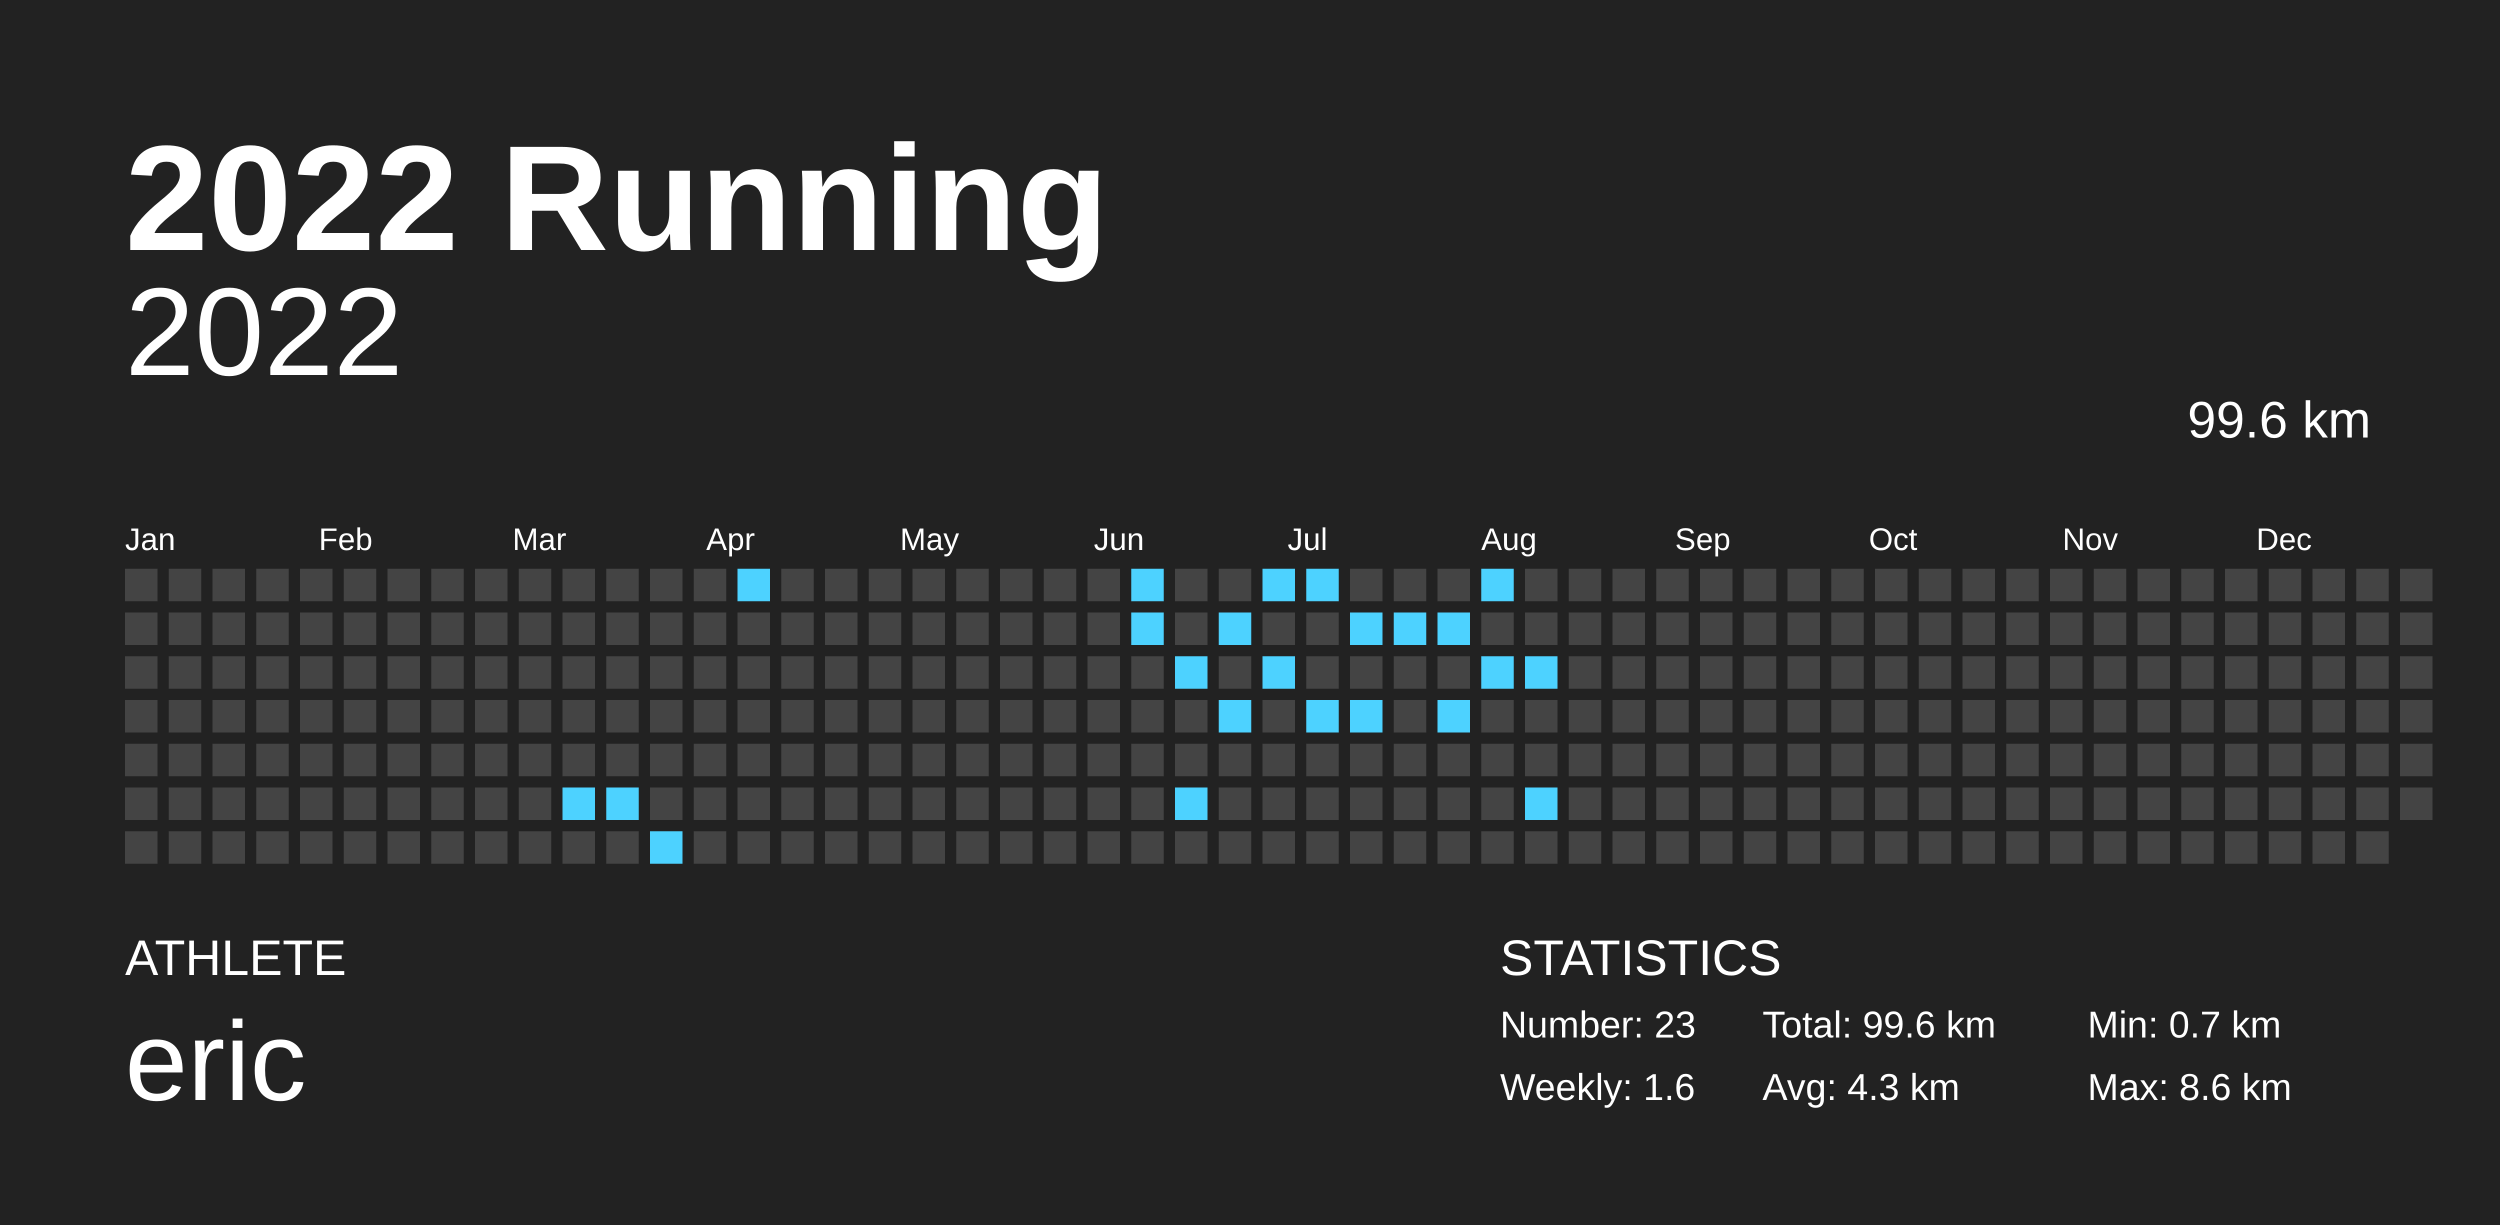
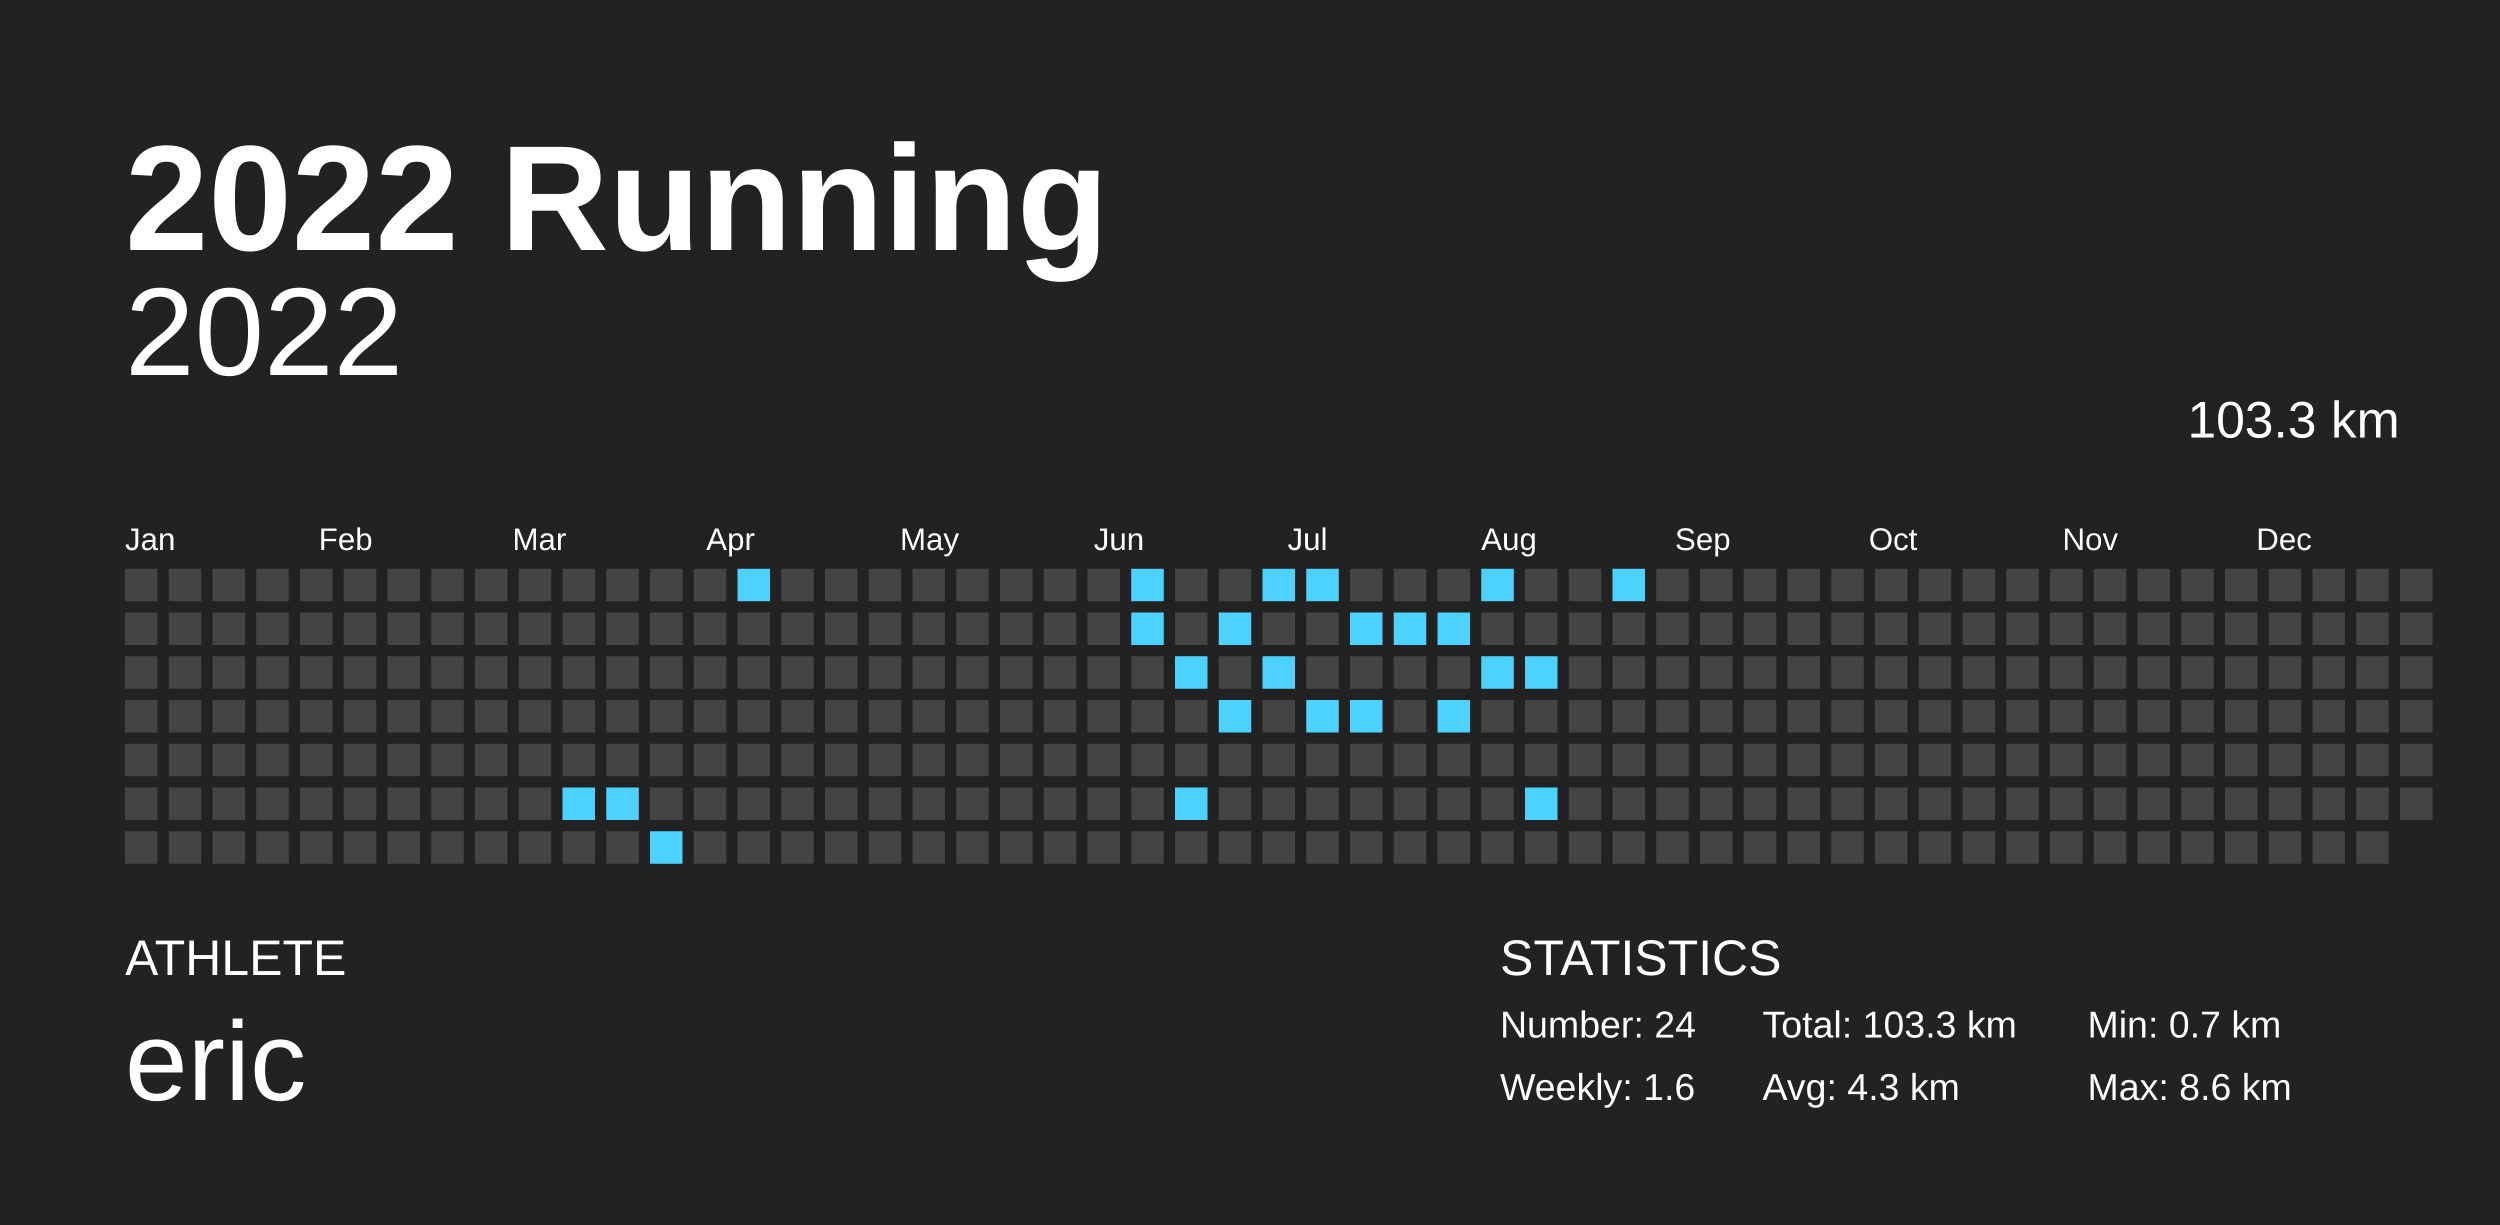
<svg xmlns="http://www.w3.org/2000/svg" baseProfile="full" height="98mm" version="1.1" viewBox="0,0,200,98" width="200mm">
  <defs />
  <rect fill="#222222" height="98" width="200" x="0" y="0" />
  <text fill="#FFFFFF" style="font-size:12px; font-family:Arial; font-weight:bold;" x="10" y="20">2022 Running</text>
  <text fill="#FFFFFF" style="font-size:4px; font-family:Arial" x="10" y="78">ATHLETE</text>
  <text fill="#FFFFFF" style="font-size:9px; font-family:Arial" x="10" y="88">eric</text>
  <text fill="#FFFFFF" style="font-size:4px; font-family:Arial" x="120" y="78">STATISTICS</text>
-   <text fill="#FFFFFF" style="font-size:3px; font-family:Arial" x="120" y="83">Number: 23</text>
+   <text fill="#FFFFFF" style="font-size:3px; font-family:Arial" x="120" y="83">Number: 24</text>
  <text fill="#FFFFFF" style="font-size:3px; font-family:Arial" x="120" y="88">Weekly: 1.6</text>
-   <text fill="#FFFFFF" style="font-size:3px; font-family:Arial" x="141" y="83">Total: 99.6 km</text>
+   <text fill="#FFFFFF" style="font-size:3px; font-family:Arial" x="141" y="83">Total: 103.3 km</text>
  <text fill="#FFFFFF" style="font-size:3px; font-family:Arial" x="141" y="88">Avg: 4.3 km</text>
  <text fill="#FFFFFF" style="font-size:3px; font-family:Arial" x="167" y="83">Min: 0.7 km</text>
  <text fill="#FFFFFF" style="font-size:3px; font-family:Arial" x="167" y="88">Max: 8.6 km</text>
  <text alignment-baseline="hanging" fill="#FFFFFF" style="font-size:10.0px; font-family:Arial;" x="10" y="30">2022</text>
-   <text alignment-baseline="hanging" fill="#FFFFFF" style="font-size:4.125px; font-family:Arial;" x="175" y="35">99.6 km</text>
+   <text alignment-baseline="hanging" fill="#FFFFFF" style="font-size:4.125px; font-family:Arial;" x="175" y="35">103.3 km</text>
  <text fill="#FFFFFF" style="font-size:2.5px; font-family:Arial" x="10.0" y="44">Jan</text>
  <text fill="#FFFFFF" style="font-size:2.5px; font-family:Arial" x="25.5" y="44">Feb</text>
  <text fill="#FFFFFF" style="font-size:2.5px; font-family:Arial" x="41.0" y="44">Mar</text>
  <text fill="#FFFFFF" style="font-size:2.5px; font-family:Arial" x="56.5" y="44">Apr</text>
  <text fill="#FFFFFF" style="font-size:2.5px; font-family:Arial" x="72.0" y="44">May</text>
  <text fill="#FFFFFF" style="font-size:2.5px; font-family:Arial" x="87.5" y="44">Jun</text>
  <text fill="#FFFFFF" style="font-size:2.5px; font-family:Arial" x="103.0" y="44">Jul</text>
  <text fill="#FFFFFF" style="font-size:2.5px; font-family:Arial" x="118.5" y="44">Aug</text>
  <text fill="#FFFFFF" style="font-size:2.5px; font-family:Arial" x="134.0" y="44">Sep</text>
  <text fill="#FFFFFF" style="font-size:2.5px; font-family:Arial" x="149.5" y="44">Oct</text>
  <text fill="#FFFFFF" style="font-size:2.5px; font-family:Arial" x="165.0" y="44">Nov</text>
  <text fill="#FFFFFF" style="font-size:2.5px; font-family:Arial" x="180.5" y="44">Dec</text>
  <rect fill="#444444" height="2.6" width="2.6" x="10.0" y="45.5" />
  <rect fill="#444444" height="2.6" width="2.6" x="10.0" y="49.0" />
  <rect fill="#444444" height="2.6" width="2.6" x="10.0" y="52.5" />
  <rect fill="#444444" height="2.6" width="2.6" x="10.0" y="56.0" />
  <rect fill="#444444" height="2.6" width="2.6" x="10.0" y="59.5" />
  <rect fill="#444444" height="2.6" width="2.6" x="10.0" y="63.0" />
  <rect fill="#444444" height="2.6" width="2.6" x="10.0" y="66.5" />
  <rect fill="#444444" height="2.6" width="2.6" x="13.5" y="45.5" />
  <rect fill="#444444" height="2.6" width="2.6" x="13.5" y="49.0" />
  <rect fill="#444444" height="2.6" width="2.6" x="13.5" y="52.5" />
  <rect fill="#444444" height="2.6" width="2.6" x="13.5" y="56.0" />
  <rect fill="#444444" height="2.6" width="2.6" x="13.5" y="59.5" />
  <rect fill="#444444" height="2.6" width="2.6" x="13.5" y="63.0" />
  <rect fill="#444444" height="2.6" width="2.6" x="13.5" y="66.5" />
  <rect fill="#444444" height="2.6" width="2.6" x="17.0" y="45.5" />
  <rect fill="#444444" height="2.6" width="2.6" x="17.0" y="49.0" />
  <rect fill="#444444" height="2.6" width="2.6" x="17.0" y="52.5" />
  <rect fill="#444444" height="2.6" width="2.6" x="17.0" y="56.0" />
  <rect fill="#444444" height="2.6" width="2.6" x="17.0" y="59.5" />
  <rect fill="#444444" height="2.6" width="2.6" x="17.0" y="63.0" />
  <rect fill="#444444" height="2.6" width="2.6" x="17.0" y="66.5" />
  <rect fill="#444444" height="2.6" width="2.6" x="20.5" y="45.5" />
  <rect fill="#444444" height="2.6" width="2.6" x="20.5" y="49.0" />
  <rect fill="#444444" height="2.6" width="2.6" x="20.5" y="52.5" />
  <rect fill="#444444" height="2.6" width="2.6" x="20.5" y="56.0" />
  <rect fill="#444444" height="2.6" width="2.6" x="20.5" y="59.5" />
  <rect fill="#444444" height="2.6" width="2.6" x="20.5" y="63.0" />
  <rect fill="#444444" height="2.6" width="2.6" x="20.5" y="66.5" />
  <rect fill="#444444" height="2.6" width="2.6" x="24.0" y="45.5" />
  <rect fill="#444444" height="2.6" width="2.6" x="24.0" y="49.0" />
  <rect fill="#444444" height="2.6" width="2.6" x="24.0" y="52.5" />
  <rect fill="#444444" height="2.6" width="2.6" x="24.0" y="56.0" />
  <rect fill="#444444" height="2.6" width="2.6" x="24.0" y="59.5" />
  <rect fill="#444444" height="2.6" width="2.6" x="24.0" y="63.0" />
  <rect fill="#444444" height="2.6" width="2.6" x="24.0" y="66.5" />
  <rect fill="#444444" height="2.6" width="2.6" x="27.5" y="45.5" />
  <rect fill="#444444" height="2.6" width="2.6" x="27.5" y="49.0" />
  <rect fill="#444444" height="2.6" width="2.6" x="27.5" y="52.5" />
  <rect fill="#444444" height="2.6" width="2.6" x="27.5" y="56.0" />
  <rect fill="#444444" height="2.6" width="2.6" x="27.5" y="59.5" />
  <rect fill="#444444" height="2.6" width="2.6" x="27.5" y="63.0" />
  <rect fill="#444444" height="2.6" width="2.6" x="27.5" y="66.5" />
  <rect fill="#444444" height="2.6" width="2.6" x="31.0" y="45.5" />
  <rect fill="#444444" height="2.6" width="2.6" x="31.0" y="49.0" />
  <rect fill="#444444" height="2.6" width="2.6" x="31.0" y="52.5" />
  <rect fill="#444444" height="2.6" width="2.6" x="31.0" y="56.0" />
  <rect fill="#444444" height="2.6" width="2.6" x="31.0" y="59.5" />
  <rect fill="#444444" height="2.6" width="2.6" x="31.0" y="63.0" />
  <rect fill="#444444" height="2.6" width="2.6" x="31.0" y="66.5" />
  <rect fill="#444444" height="2.6" width="2.6" x="34.5" y="45.5" />
  <rect fill="#444444" height="2.6" width="2.6" x="34.5" y="49.0" />
  <rect fill="#444444" height="2.6" width="2.6" x="34.5" y="52.5" />
  <rect fill="#444444" height="2.6" width="2.6" x="34.5" y="56.0" />
  <rect fill="#444444" height="2.6" width="2.6" x="34.5" y="59.5" />
  <rect fill="#444444" height="2.6" width="2.6" x="34.5" y="63.0" />
  <rect fill="#444444" height="2.6" width="2.6" x="34.5" y="66.5" />
  <rect fill="#444444" height="2.6" width="2.6" x="38.0" y="45.5" />
  <rect fill="#444444" height="2.6" width="2.6" x="38.0" y="49.0" />
  <rect fill="#444444" height="2.6" width="2.6" x="38.0" y="52.5" />
  <rect fill="#444444" height="2.6" width="2.6" x="38.0" y="56.0" />
  <rect fill="#444444" height="2.6" width="2.6" x="38.0" y="59.5" />
  <rect fill="#444444" height="2.6" width="2.6" x="38.0" y="63.0" />
  <rect fill="#444444" height="2.6" width="2.6" x="38.0" y="66.5" />
  <rect fill="#444444" height="2.6" width="2.6" x="41.5" y="45.5" />
  <rect fill="#444444" height="2.6" width="2.6" x="41.5" y="49.0" />
  <rect fill="#444444" height="2.6" width="2.6" x="41.5" y="52.5" />
  <rect fill="#444444" height="2.6" width="2.6" x="41.5" y="56.0" />
  <rect fill="#444444" height="2.6" width="2.6" x="41.5" y="59.5" />
  <rect fill="#444444" height="2.6" width="2.6" x="41.5" y="63.0" />
  <rect fill="#444444" height="2.6" width="2.6" x="41.5" y="66.5" />
  <rect fill="#444444" height="2.6" width="2.6" x="45.0" y="45.5" />
  <rect fill="#444444" height="2.6" width="2.6" x="45.0" y="49.0" />
  <rect fill="#444444" height="2.6" width="2.6" x="45.0" y="52.5" />
  <rect fill="#444444" height="2.6" width="2.6" x="45.0" y="56.0" />
  <rect fill="#444444" height="2.6" width="2.6" x="45.0" y="59.5" />
  <rect fill="#4dd2ff" height="2.6" width="2.6" x="45.0" y="63.0" />
  <rect fill="#444444" height="2.6" width="2.6" x="45.0" y="66.5" />
  <rect fill="#444444" height="2.6" width="2.6" x="48.5" y="45.5" />
  <rect fill="#444444" height="2.6" width="2.6" x="48.5" y="49.0" />
  <rect fill="#444444" height="2.6" width="2.6" x="48.5" y="52.5" />
  <rect fill="#444444" height="2.6" width="2.6" x="48.5" y="56.0" />
  <rect fill="#444444" height="2.6" width="2.6" x="48.5" y="59.5" />
  <rect fill="#4dd2ff" height="2.6" width="2.6" x="48.5" y="63.0" />
  <rect fill="#444444" height="2.6" width="2.6" x="48.5" y="66.5" />
  <rect fill="#444444" height="2.6" width="2.6" x="52.0" y="45.5" />
  <rect fill="#444444" height="2.6" width="2.6" x="52.0" y="49.0" />
  <rect fill="#444444" height="2.6" width="2.6" x="52.0" y="52.5" />
  <rect fill="#444444" height="2.6" width="2.6" x="52.0" y="56.0" />
  <rect fill="#444444" height="2.6" width="2.6" x="52.0" y="59.5" />
  <rect fill="#444444" height="2.6" width="2.6" x="52.0" y="63.0" />
  <rect fill="#4dd2ff" height="2.6" width="2.6" x="52.0" y="66.5" />
  <rect fill="#444444" height="2.6" width="2.6" x="55.5" y="45.5" />
  <rect fill="#444444" height="2.6" width="2.6" x="55.5" y="49.0" />
  <rect fill="#444444" height="2.6" width="2.6" x="55.5" y="52.5" />
  <rect fill="#444444" height="2.6" width="2.6" x="55.5" y="56.0" />
  <rect fill="#444444" height="2.6" width="2.6" x="55.5" y="59.5" />
  <rect fill="#444444" height="2.6" width="2.6" x="55.5" y="63.0" />
  <rect fill="#444444" height="2.6" width="2.6" x="55.5" y="66.5" />
  <rect fill="#4dd2ff" height="2.6" width="2.6" x="59.0" y="45.5" />
  <rect fill="#444444" height="2.6" width="2.6" x="59.0" y="49.0" />
  <rect fill="#444444" height="2.6" width="2.6" x="59.0" y="52.5" />
  <rect fill="#444444" height="2.6" width="2.6" x="59.0" y="56.0" />
  <rect fill="#444444" height="2.6" width="2.6" x="59.0" y="59.5" />
  <rect fill="#444444" height="2.6" width="2.6" x="59.0" y="63.0" />
  <rect fill="#444444" height="2.6" width="2.6" x="59.0" y="66.5" />
  <rect fill="#444444" height="2.6" width="2.6" x="62.5" y="45.5" />
  <rect fill="#444444" height="2.6" width="2.6" x="62.5" y="49.0" />
  <rect fill="#444444" height="2.6" width="2.6" x="62.5" y="52.5" />
  <rect fill="#444444" height="2.6" width="2.6" x="62.5" y="56.0" />
  <rect fill="#444444" height="2.6" width="2.6" x="62.5" y="59.5" />
  <rect fill="#444444" height="2.6" width="2.6" x="62.5" y="63.0" />
  <rect fill="#444444" height="2.6" width="2.6" x="62.5" y="66.5" />
  <rect fill="#444444" height="2.6" width="2.6" x="66.0" y="45.5" />
  <rect fill="#444444" height="2.6" width="2.6" x="66.0" y="49.0" />
  <rect fill="#444444" height="2.6" width="2.6" x="66.0" y="52.5" />
  <rect fill="#444444" height="2.6" width="2.6" x="66.0" y="56.0" />
  <rect fill="#444444" height="2.6" width="2.6" x="66.0" y="59.5" />
  <rect fill="#444444" height="2.6" width="2.6" x="66.0" y="63.0" />
  <rect fill="#444444" height="2.6" width="2.6" x="66.0" y="66.5" />
  <rect fill="#444444" height="2.6" width="2.6" x="69.5" y="45.5" />
  <rect fill="#444444" height="2.6" width="2.6" x="69.5" y="49.0" />
  <rect fill="#444444" height="2.6" width="2.6" x="69.5" y="52.5" />
  <rect fill="#444444" height="2.6" width="2.6" x="69.5" y="56.0" />
  <rect fill="#444444" height="2.6" width="2.6" x="69.5" y="59.5" />
  <rect fill="#444444" height="2.6" width="2.6" x="69.5" y="63.0" />
  <rect fill="#444444" height="2.6" width="2.6" x="69.5" y="66.5" />
  <rect fill="#444444" height="2.6" width="2.6" x="73.0" y="45.5" />
  <rect fill="#444444" height="2.6" width="2.6" x="73.0" y="49.0" />
  <rect fill="#444444" height="2.6" width="2.6" x="73.0" y="52.5" />
  <rect fill="#444444" height="2.6" width="2.6" x="73.0" y="56.0" />
  <rect fill="#444444" height="2.6" width="2.6" x="73.0" y="59.5" />
  <rect fill="#444444" height="2.6" width="2.6" x="73.0" y="63.0" />
  <rect fill="#444444" height="2.6" width="2.6" x="73.0" y="66.5" />
  <rect fill="#444444" height="2.6" width="2.6" x="76.5" y="45.5" />
  <rect fill="#444444" height="2.6" width="2.6" x="76.5" y="49.0" />
  <rect fill="#444444" height="2.6" width="2.6" x="76.5" y="52.5" />
  <rect fill="#444444" height="2.6" width="2.6" x="76.5" y="56.0" />
  <rect fill="#444444" height="2.6" width="2.6" x="76.5" y="59.5" />
  <rect fill="#444444" height="2.6" width="2.6" x="76.5" y="63.0" />
  <rect fill="#444444" height="2.6" width="2.6" x="76.5" y="66.5" />
  <rect fill="#444444" height="2.6" width="2.6" x="80.0" y="45.5" />
  <rect fill="#444444" height="2.6" width="2.6" x="80.0" y="49.0" />
  <rect fill="#444444" height="2.6" width="2.6" x="80.0" y="52.5" />
  <rect fill="#444444" height="2.6" width="2.6" x="80.0" y="56.0" />
  <rect fill="#444444" height="2.6" width="2.6" x="80.0" y="59.5" />
  <rect fill="#444444" height="2.6" width="2.6" x="80.0" y="63.0" />
  <rect fill="#444444" height="2.6" width="2.6" x="80.0" y="66.5" />
  <rect fill="#444444" height="2.6" width="2.6" x="83.5" y="45.5" />
  <rect fill="#444444" height="2.6" width="2.6" x="83.5" y="49.0" />
  <rect fill="#444444" height="2.6" width="2.6" x="83.5" y="52.5" />
  <rect fill="#444444" height="2.6" width="2.6" x="83.5" y="56.0" />
  <rect fill="#444444" height="2.6" width="2.6" x="83.5" y="59.5" />
  <rect fill="#444444" height="2.6" width="2.6" x="83.5" y="63.0" />
  <rect fill="#444444" height="2.6" width="2.6" x="83.5" y="66.5" />
  <rect fill="#444444" height="2.6" width="2.6" x="87.0" y="45.5" />
  <rect fill="#444444" height="2.6" width="2.6" x="87.0" y="49.0" />
  <rect fill="#444444" height="2.6" width="2.6" x="87.0" y="52.5" />
  <rect fill="#444444" height="2.6" width="2.6" x="87.0" y="56.0" />
  <rect fill="#444444" height="2.6" width="2.6" x="87.0" y="59.5" />
  <rect fill="#444444" height="2.6" width="2.6" x="87.0" y="63.0" />
  <rect fill="#444444" height="2.6" width="2.6" x="87.0" y="66.5" />
  <rect fill="#4dd2ff" height="2.6" width="2.6" x="90.5" y="45.5" />
  <rect fill="#4dd2ff" height="2.6" width="2.6" x="90.5" y="49.0" />
  <rect fill="#444444" height="2.6" width="2.6" x="90.5" y="52.5" />
  <rect fill="#444444" height="2.6" width="2.6" x="90.5" y="56.0" />
  <rect fill="#444444" height="2.6" width="2.6" x="90.5" y="59.5" />
  <rect fill="#444444" height="2.6" width="2.6" x="90.5" y="63.0" />
  <rect fill="#444444" height="2.6" width="2.6" x="90.5" y="66.5" />
  <rect fill="#444444" height="2.6" width="2.6" x="94.0" y="45.5" />
  <rect fill="#444444" height="2.6" width="2.6" x="94.0" y="49.0" />
  <rect fill="#4dd2ff" height="2.6" width="2.6" x="94.0" y="52.5" />
  <rect fill="#444444" height="2.6" width="2.6" x="94.0" y="56.0" />
  <rect fill="#444444" height="2.6" width="2.6" x="94.0" y="59.5" />
  <rect fill="#4dd2ff" height="2.6" width="2.6" x="94.0" y="63.0" />
  <rect fill="#444444" height="2.6" width="2.6" x="94.0" y="66.5" />
  <rect fill="#444444" height="2.6" width="2.6" x="97.5" y="45.5" />
  <rect fill="#4dd2ff" height="2.6" width="2.6" x="97.5" y="49.0" />
  <rect fill="#444444" height="2.6" width="2.6" x="97.5" y="52.5" />
  <rect fill="#4dd2ff" height="2.6" width="2.6" x="97.5" y="56.0" />
  <rect fill="#444444" height="2.6" width="2.6" x="97.5" y="59.5" />
  <rect fill="#444444" height="2.6" width="2.6" x="97.5" y="63.0" />
  <rect fill="#444444" height="2.6" width="2.6" x="97.5" y="66.5" />
  <rect fill="#4dd2ff" height="2.6" width="2.6" x="101.0" y="45.5" />
  <rect fill="#444444" height="2.6" width="2.6" x="101.0" y="49.0" />
  <rect fill="#4dd2ff" height="2.6" width="2.6" x="101.0" y="52.5" />
  <rect fill="#444444" height="2.6" width="2.6" x="101.0" y="56.0" />
  <rect fill="#444444" height="2.6" width="2.6" x="101.0" y="59.5" />
  <rect fill="#444444" height="2.6" width="2.6" x="101.0" y="63.0" />
  <rect fill="#444444" height="2.6" width="2.6" x="101.0" y="66.5" />
  <rect fill="#4dd2ff" height="2.6" width="2.6" x="104.5" y="45.5" />
  <rect fill="#444444" height="2.6" width="2.6" x="104.5" y="49.0" />
  <rect fill="#444444" height="2.6" width="2.6" x="104.5" y="52.5" />
  <rect fill="#4dd2ff" height="2.6" width="2.6" x="104.5" y="56.0" />
  <rect fill="#444444" height="2.6" width="2.6" x="104.5" y="59.5" />
  <rect fill="#444444" height="2.6" width="2.6" x="104.5" y="63.0" />
  <rect fill="#444444" height="2.6" width="2.6" x="104.5" y="66.5" />
  <rect fill="#444444" height="2.6" width="2.6" x="108.0" y="45.5" />
  <rect fill="#4dd2ff" height="2.6" width="2.6" x="108.0" y="49.0" />
  <rect fill="#444444" height="2.6" width="2.6" x="108.0" y="52.5" />
  <rect fill="#4dd2ff" height="2.6" width="2.6" x="108.0" y="56.0" />
  <rect fill="#444444" height="2.6" width="2.6" x="108.0" y="59.5" />
  <rect fill="#444444" height="2.6" width="2.6" x="108.0" y="63.0" />
  <rect fill="#444444" height="2.6" width="2.6" x="108.0" y="66.5" />
  <rect fill="#444444" height="2.6" width="2.6" x="111.5" y="45.5" />
  <rect fill="#4dd2ff" height="2.6" width="2.6" x="111.5" y="49.0" />
  <rect fill="#444444" height="2.6" width="2.6" x="111.5" y="52.5" />
  <rect fill="#444444" height="2.6" width="2.6" x="111.5" y="56.0" />
  <rect fill="#444444" height="2.6" width="2.6" x="111.5" y="59.5" />
  <rect fill="#444444" height="2.6" width="2.6" x="111.5" y="63.0" />
  <rect fill="#444444" height="2.6" width="2.6" x="111.5" y="66.5" />
  <rect fill="#444444" height="2.6" width="2.6" x="115.0" y="45.5" />
  <rect fill="#4dd2ff" height="2.6" width="2.6" x="115.0" y="49.0" />
  <rect fill="#444444" height="2.6" width="2.6" x="115.0" y="52.5" />
  <rect fill="#4dd2ff" height="2.6" width="2.6" x="115.0" y="56.0" />
  <rect fill="#444444" height="2.6" width="2.6" x="115.0" y="59.5" />
  <rect fill="#444444" height="2.6" width="2.6" x="115.0" y="63.0" />
  <rect fill="#444444" height="2.6" width="2.6" x="115.0" y="66.5" />
  <rect fill="#4dd2ff" height="2.6" width="2.6" x="118.5" y="45.5" />
  <rect fill="#444444" height="2.6" width="2.6" x="118.5" y="49.0" />
  <rect fill="#4dd2ff" height="2.6" width="2.6" x="118.5" y="52.5" />
  <rect fill="#444444" height="2.6" width="2.6" x="118.5" y="56.0" />
  <rect fill="#444444" height="2.6" width="2.6" x="118.5" y="59.5" />
  <rect fill="#444444" height="2.6" width="2.6" x="118.5" y="63.0" />
  <rect fill="#444444" height="2.6" width="2.6" x="118.5" y="66.5" />
  <rect fill="#444444" height="2.6" width="2.6" x="122.0" y="45.5" />
  <rect fill="#444444" height="2.6" width="2.6" x="122.0" y="49.0" />
  <rect fill="#4dd2ff" height="2.6" width="2.6" x="122.0" y="52.5" />
  <rect fill="#444444" height="2.6" width="2.6" x="122.0" y="56.0" />
  <rect fill="#444444" height="2.6" width="2.6" x="122.0" y="59.5" />
  <rect fill="#4dd2ff" height="2.6" width="2.6" x="122.0" y="63.0" />
  <rect fill="#444444" height="2.6" width="2.6" x="122.0" y="66.5" />
  <rect fill="#444444" height="2.6" width="2.6" x="125.5" y="45.5" />
  <rect fill="#444444" height="2.6" width="2.6" x="125.5" y="49.0" />
  <rect fill="#444444" height="2.6" width="2.6" x="125.5" y="52.5" />
  <rect fill="#444444" height="2.6" width="2.6" x="125.5" y="56.0" />
  <rect fill="#444444" height="2.6" width="2.6" x="125.5" y="59.5" />
  <rect fill="#444444" height="2.6" width="2.6" x="125.5" y="63.0" />
  <rect fill="#444444" height="2.6" width="2.6" x="125.5" y="66.5" />
-   <rect fill="#444444" height="2.6" width="2.6" x="129.0" y="45.5" />
+   <rect fill="#4dd2ff" height="2.6" width="2.6" x="129.0" y="45.5" />
  <rect fill="#444444" height="2.6" width="2.6" x="129.0" y="49.0" />
  <rect fill="#444444" height="2.6" width="2.6" x="129.0" y="52.5" />
  <rect fill="#444444" height="2.6" width="2.6" x="129.0" y="56.0" />
  <rect fill="#444444" height="2.6" width="2.6" x="129.0" y="59.5" />
  <rect fill="#444444" height="2.6" width="2.6" x="129.0" y="63.0" />
  <rect fill="#444444" height="2.6" width="2.6" x="129.0" y="66.5" />
  <rect fill="#444444" height="2.6" width="2.6" x="132.5" y="45.5" />
  <rect fill="#444444" height="2.6" width="2.6" x="132.5" y="49.0" />
  <rect fill="#444444" height="2.6" width="2.6" x="132.5" y="52.5" />
  <rect fill="#444444" height="2.6" width="2.6" x="132.5" y="56.0" />
  <rect fill="#444444" height="2.6" width="2.6" x="132.5" y="59.5" />
  <rect fill="#444444" height="2.6" width="2.6" x="132.5" y="63.0" />
  <rect fill="#444444" height="2.6" width="2.6" x="132.5" y="66.5" />
  <rect fill="#444444" height="2.6" width="2.6" x="136.0" y="45.5" />
  <rect fill="#444444" height="2.6" width="2.6" x="136.0" y="49.0" />
  <rect fill="#444444" height="2.6" width="2.6" x="136.0" y="52.5" />
  <rect fill="#444444" height="2.6" width="2.6" x="136.0" y="56.0" />
  <rect fill="#444444" height="2.6" width="2.6" x="136.0" y="59.5" />
  <rect fill="#444444" height="2.6" width="2.6" x="136.0" y="63.0" />
  <rect fill="#444444" height="2.6" width="2.6" x="136.0" y="66.5" />
  <rect fill="#444444" height="2.6" width="2.6" x="139.5" y="45.5" />
  <rect fill="#444444" height="2.6" width="2.6" x="139.5" y="49.0" />
  <rect fill="#444444" height="2.6" width="2.6" x="139.5" y="52.5" />
  <rect fill="#444444" height="2.6" width="2.6" x="139.5" y="56.0" />
  <rect fill="#444444" height="2.6" width="2.6" x="139.5" y="59.5" />
  <rect fill="#444444" height="2.6" width="2.6" x="139.5" y="63.0" />
  <rect fill="#444444" height="2.6" width="2.6" x="139.5" y="66.5" />
  <rect fill="#444444" height="2.6" width="2.6" x="143.0" y="45.5" />
  <rect fill="#444444" height="2.6" width="2.6" x="143.0" y="49.0" />
  <rect fill="#444444" height="2.6" width="2.6" x="143.0" y="52.5" />
  <rect fill="#444444" height="2.6" width="2.6" x="143.0" y="56.0" />
  <rect fill="#444444" height="2.6" width="2.6" x="143.0" y="59.5" />
  <rect fill="#444444" height="2.6" width="2.6" x="143.0" y="63.0" />
  <rect fill="#444444" height="2.6" width="2.6" x="143.0" y="66.5" />
  <rect fill="#444444" height="2.6" width="2.6" x="146.5" y="45.5" />
  <rect fill="#444444" height="2.6" width="2.6" x="146.5" y="49.0" />
  <rect fill="#444444" height="2.6" width="2.6" x="146.5" y="52.5" />
  <rect fill="#444444" height="2.6" width="2.6" x="146.5" y="56.0" />
  <rect fill="#444444" height="2.6" width="2.6" x="146.5" y="59.5" />
  <rect fill="#444444" height="2.6" width="2.6" x="146.5" y="63.0" />
  <rect fill="#444444" height="2.6" width="2.6" x="146.5" y="66.5" />
  <rect fill="#444444" height="2.6" width="2.6" x="150.0" y="45.5" />
  <rect fill="#444444" height="2.6" width="2.6" x="150.0" y="49.0" />
  <rect fill="#444444" height="2.6" width="2.6" x="150.0" y="52.5" />
  <rect fill="#444444" height="2.6" width="2.6" x="150.0" y="56.0" />
  <rect fill="#444444" height="2.6" width="2.6" x="150.0" y="59.5" />
  <rect fill="#444444" height="2.6" width="2.6" x="150.0" y="63.0" />
  <rect fill="#444444" height="2.6" width="2.6" x="150.0" y="66.5" />
  <rect fill="#444444" height="2.6" width="2.6" x="153.5" y="45.5" />
  <rect fill="#444444" height="2.6" width="2.6" x="153.5" y="49.0" />
  <rect fill="#444444" height="2.6" width="2.6" x="153.5" y="52.5" />
  <rect fill="#444444" height="2.6" width="2.6" x="153.5" y="56.0" />
  <rect fill="#444444" height="2.6" width="2.6" x="153.5" y="59.5" />
  <rect fill="#444444" height="2.6" width="2.6" x="153.5" y="63.0" />
  <rect fill="#444444" height="2.6" width="2.6" x="153.5" y="66.5" />
  <rect fill="#444444" height="2.6" width="2.6" x="157.0" y="45.5" />
  <rect fill="#444444" height="2.6" width="2.6" x="157.0" y="49.0" />
  <rect fill="#444444" height="2.6" width="2.6" x="157.0" y="52.5" />
  <rect fill="#444444" height="2.6" width="2.6" x="157.0" y="56.0" />
  <rect fill="#444444" height="2.6" width="2.6" x="157.0" y="59.5" />
  <rect fill="#444444" height="2.6" width="2.6" x="157.0" y="63.0" />
  <rect fill="#444444" height="2.6" width="2.6" x="157.0" y="66.5" />
  <rect fill="#444444" height="2.6" width="2.6" x="160.5" y="45.5" />
  <rect fill="#444444" height="2.6" width="2.6" x="160.5" y="49.0" />
  <rect fill="#444444" height="2.6" width="2.6" x="160.5" y="52.5" />
  <rect fill="#444444" height="2.6" width="2.6" x="160.5" y="56.0" />
  <rect fill="#444444" height="2.6" width="2.6" x="160.5" y="59.5" />
  <rect fill="#444444" height="2.6" width="2.6" x="160.5" y="63.0" />
  <rect fill="#444444" height="2.6" width="2.6" x="160.5" y="66.5" />
  <rect fill="#444444" height="2.6" width="2.6" x="164.0" y="45.5" />
  <rect fill="#444444" height="2.6" width="2.6" x="164.0" y="49.0" />
  <rect fill="#444444" height="2.6" width="2.6" x="164.0" y="52.5" />
  <rect fill="#444444" height="2.6" width="2.6" x="164.0" y="56.0" />
  <rect fill="#444444" height="2.6" width="2.6" x="164.0" y="59.5" />
  <rect fill="#444444" height="2.6" width="2.6" x="164.0" y="63.0" />
  <rect fill="#444444" height="2.6" width="2.6" x="164.0" y="66.5" />
  <rect fill="#444444" height="2.6" width="2.6" x="167.5" y="45.5" />
  <rect fill="#444444" height="2.6" width="2.6" x="167.5" y="49.0" />
  <rect fill="#444444" height="2.6" width="2.6" x="167.5" y="52.5" />
  <rect fill="#444444" height="2.6" width="2.6" x="167.5" y="56.0" />
  <rect fill="#444444" height="2.6" width="2.6" x="167.5" y="59.5" />
  <rect fill="#444444" height="2.6" width="2.6" x="167.5" y="63.0" />
  <rect fill="#444444" height="2.6" width="2.6" x="167.5" y="66.5" />
  <rect fill="#444444" height="2.6" width="2.6" x="171.0" y="45.5" />
  <rect fill="#444444" height="2.6" width="2.6" x="171.0" y="49.0" />
  <rect fill="#444444" height="2.6" width="2.6" x="171.0" y="52.5" />
  <rect fill="#444444" height="2.6" width="2.6" x="171.0" y="56.0" />
  <rect fill="#444444" height="2.6" width="2.6" x="171.0" y="59.5" />
  <rect fill="#444444" height="2.6" width="2.6" x="171.0" y="63.0" />
  <rect fill="#444444" height="2.6" width="2.6" x="171.0" y="66.5" />
  <rect fill="#444444" height="2.6" width="2.6" x="174.5" y="45.5" />
  <rect fill="#444444" height="2.6" width="2.6" x="174.5" y="49.0" />
  <rect fill="#444444" height="2.6" width="2.6" x="174.5" y="52.5" />
  <rect fill="#444444" height="2.6" width="2.6" x="174.5" y="56.0" />
  <rect fill="#444444" height="2.6" width="2.6" x="174.5" y="59.5" />
  <rect fill="#444444" height="2.6" width="2.6" x="174.5" y="63.0" />
  <rect fill="#444444" height="2.6" width="2.6" x="174.5" y="66.5" />
  <rect fill="#444444" height="2.6" width="2.6" x="178.0" y="45.5" />
  <rect fill="#444444" height="2.6" width="2.6" x="178.0" y="49.0" />
  <rect fill="#444444" height="2.6" width="2.6" x="178.0" y="52.5" />
  <rect fill="#444444" height="2.6" width="2.6" x="178.0" y="56.0" />
  <rect fill="#444444" height="2.6" width="2.6" x="178.0" y="59.5" />
  <rect fill="#444444" height="2.6" width="2.6" x="178.0" y="63.0" />
  <rect fill="#444444" height="2.6" width="2.6" x="178.0" y="66.5" />
  <rect fill="#444444" height="2.6" width="2.6" x="181.5" y="45.5" />
  <rect fill="#444444" height="2.6" width="2.6" x="181.5" y="49.0" />
  <rect fill="#444444" height="2.6" width="2.6" x="181.5" y="52.5" />
  <rect fill="#444444" height="2.6" width="2.6" x="181.5" y="56.0" />
  <rect fill="#444444" height="2.6" width="2.6" x="181.5" y="59.5" />
  <rect fill="#444444" height="2.6" width="2.6" x="181.5" y="63.0" />
  <rect fill="#444444" height="2.6" width="2.6" x="181.5" y="66.5" />
  <rect fill="#444444" height="2.6" width="2.6" x="185.0" y="45.5" />
  <rect fill="#444444" height="2.6" width="2.6" x="185.0" y="49.0" />
  <rect fill="#444444" height="2.6" width="2.6" x="185.0" y="52.5" />
  <rect fill="#444444" height="2.6" width="2.6" x="185.0" y="56.0" />
  <rect fill="#444444" height="2.6" width="2.6" x="185.0" y="59.5" />
  <rect fill="#444444" height="2.6" width="2.6" x="185.0" y="63.0" />
  <rect fill="#444444" height="2.6" width="2.6" x="185.0" y="66.5" />
  <rect fill="#444444" height="2.6" width="2.6" x="188.5" y="45.5" />
  <rect fill="#444444" height="2.6" width="2.6" x="188.5" y="49.0" />
  <rect fill="#444444" height="2.6" width="2.6" x="188.5" y="52.5" />
  <rect fill="#444444" height="2.6" width="2.6" x="188.5" y="56.0" />
  <rect fill="#444444" height="2.6" width="2.6" x="188.5" y="59.5" />
  <rect fill="#444444" height="2.6" width="2.6" x="188.5" y="63.0" />
  <rect fill="#444444" height="2.6" width="2.6" x="188.5" y="66.5" />
  <rect fill="#444444" height="2.6" width="2.6" x="192.0" y="45.5" />
  <rect fill="#444444" height="2.6" width="2.6" x="192.0" y="49.0" />
  <rect fill="#444444" height="2.6" width="2.6" x="192.0" y="52.5" />
  <rect fill="#444444" height="2.6" width="2.6" x="192.0" y="56.0" />
  <rect fill="#444444" height="2.6" width="2.6" x="192.0" y="59.5" />
  <rect fill="#444444" height="2.6" width="2.6" x="192.0" y="63.0" />
</svg>
